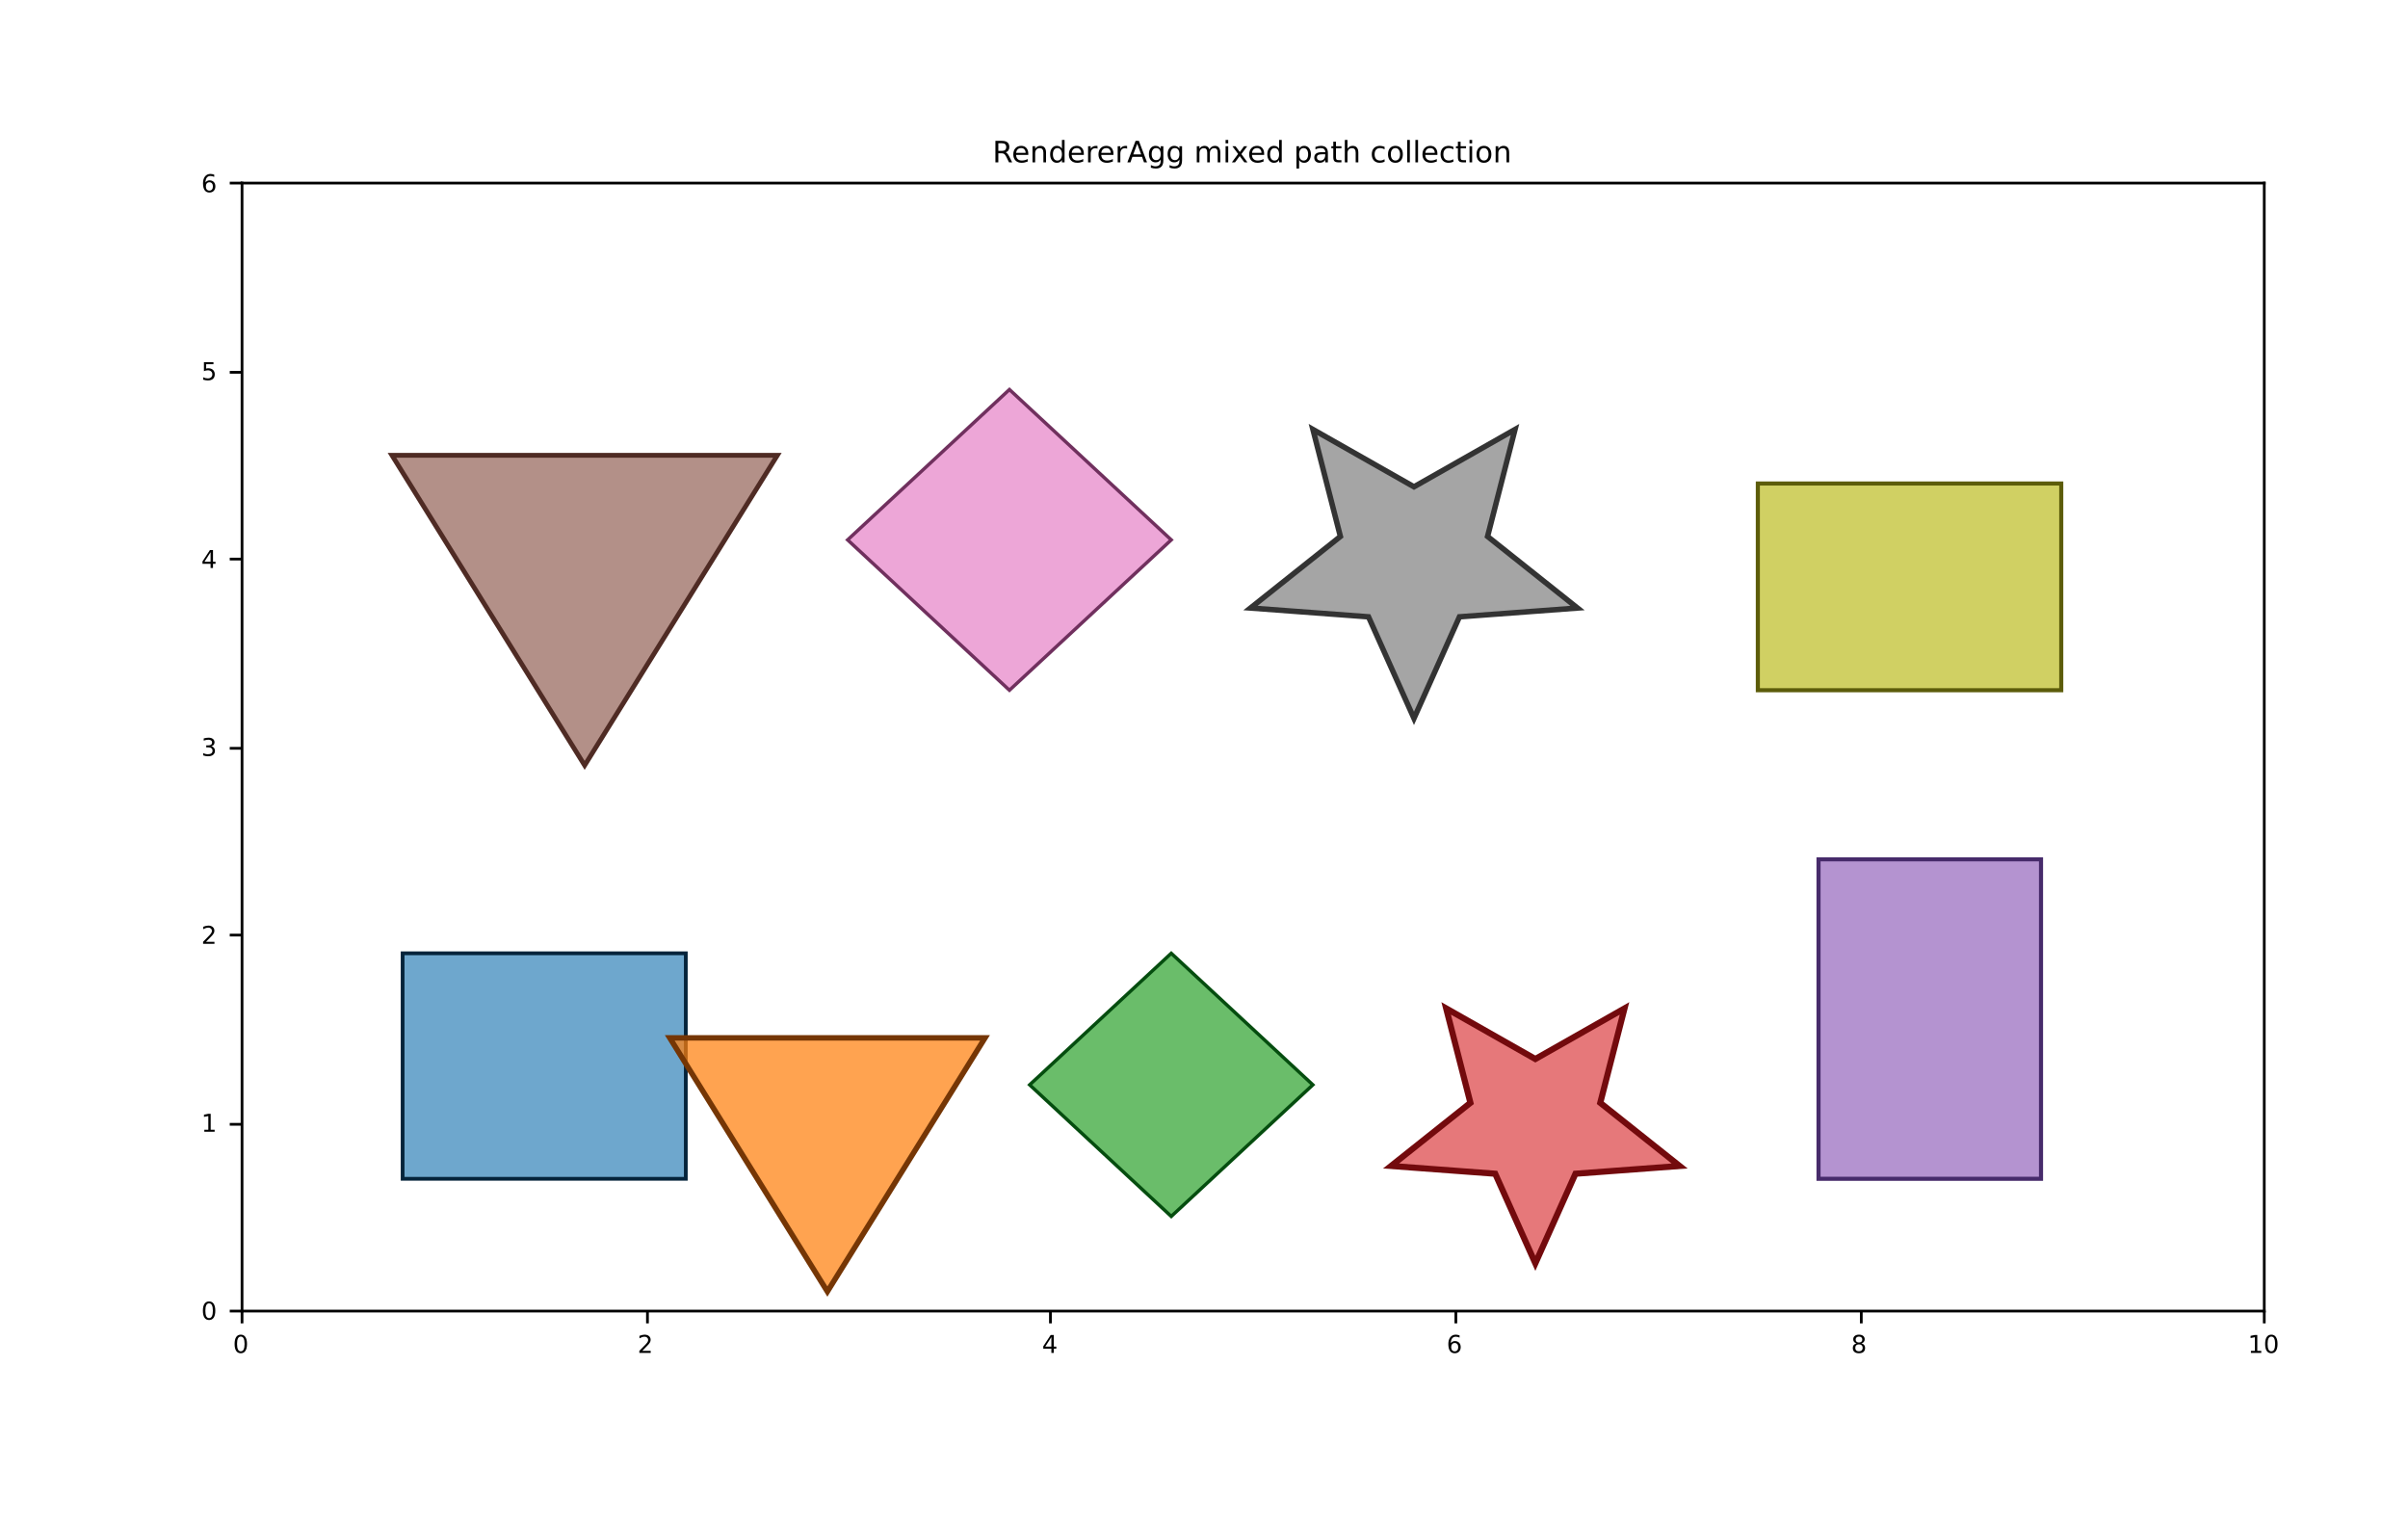
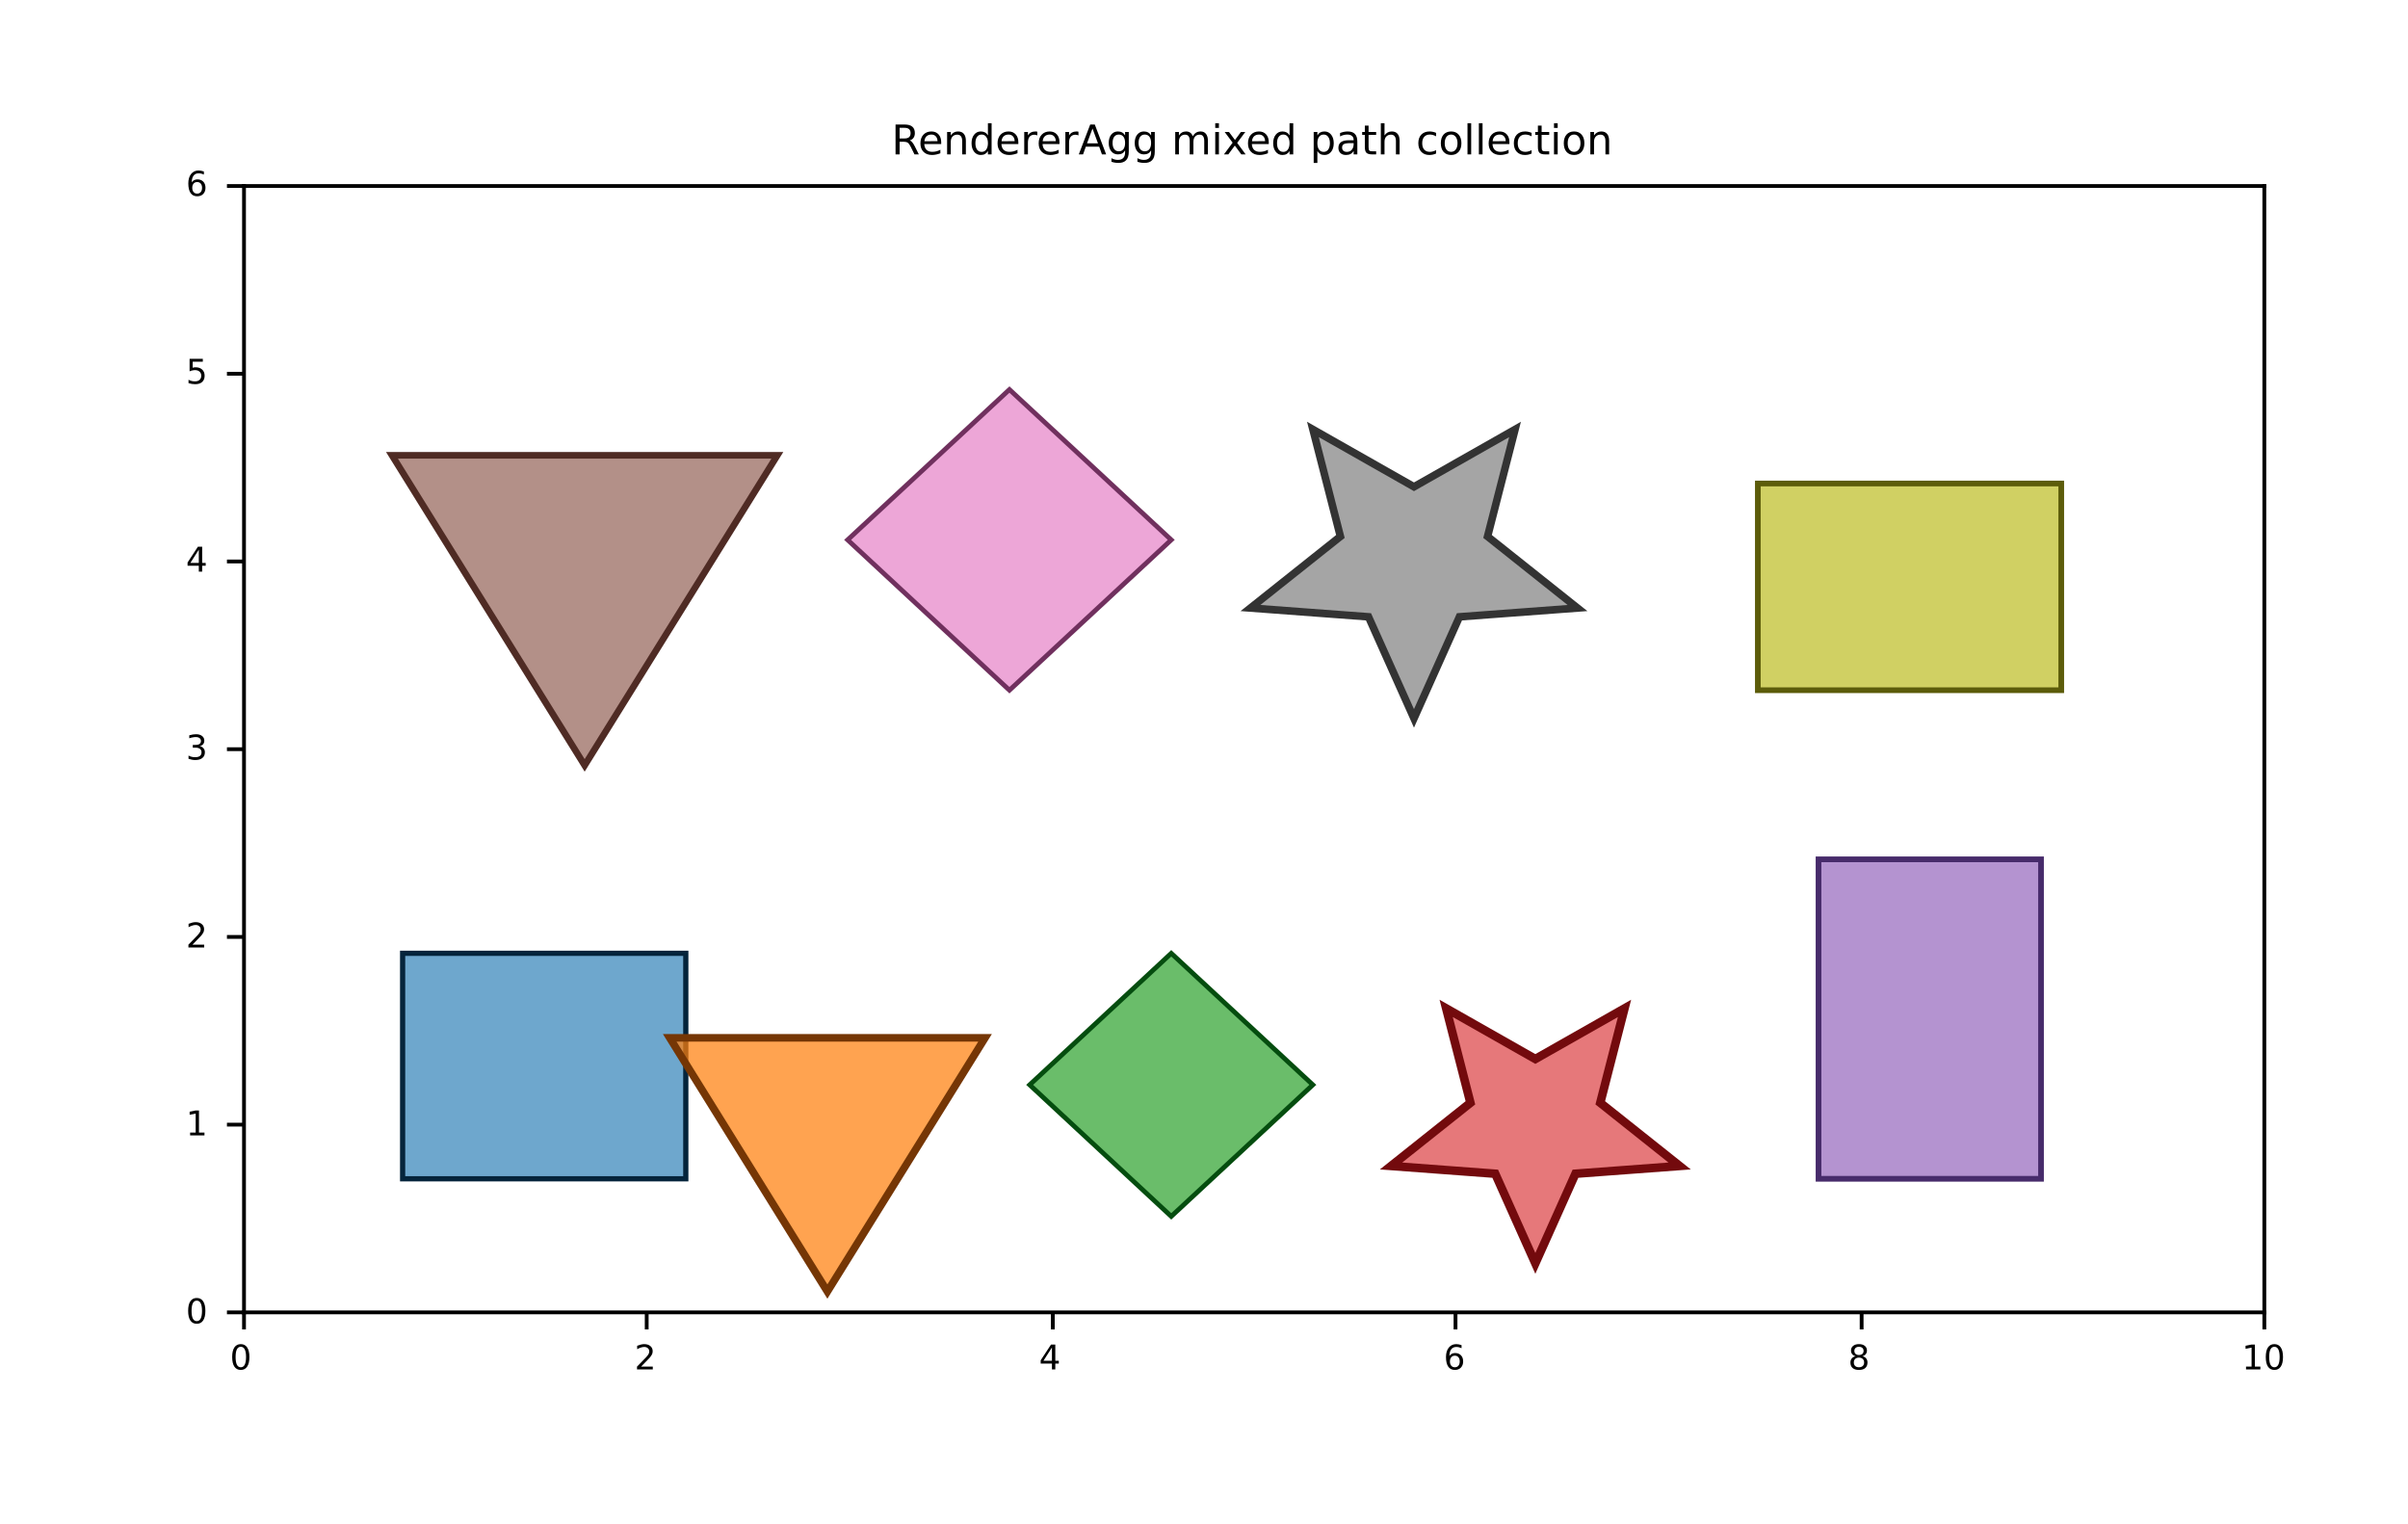
- <svg xmlns="http://www.w3.org/2000/svg" xmlns:xlink="http://www.w3.org/1999/xlink" width="980" height="620" viewBox="0 0 980 620" preserveAspectRatio="xMidYMid meet">
+ <svg xmlns="http://www.w3.org/2000/svg" xmlns:xlink="http://www.w3.org/1999/xlink" width="705.6pt" height="446.4pt" viewBox="0 0 705.6 446.4" preserveAspectRatio="xMidYMid meet">
  <defs>
    <clipPath id="clip1" clipPathUnits="userSpaceOnUse">
-       <rect x="98" y="74.4" width="823.2" height="458.8" />
+       <rect x="70.56" y="53.568" width="592.704" height="330.336" />
    </clipPath>
-     <path id="pathcoll1" d="M 163.856 479.673 L 279.104 479.673 L 279.104 387.913 L 163.856 387.913 Z" />
-     <path id="pathcoll2" d="M 336.728 525.553 L 400.89 422.323 L 272.566 422.323 Z" />
-     <path id="pathcoll3" d="M 476.672 387.913 L 534.296 441.44 L 476.672 494.967 L 419.048 441.44 Z" />
-     <path id="pathcoll4" d="M 624.848 514.083 L 641.178 477.612 L 683.566 474.455 L 651.271 448.758 L 661.138 410.336 L 624.848 430.926 L 588.558 410.336 L 598.425 448.758 L 566.13 474.455 L 608.518 477.612 Z" />
-     <path id="pathcoll5" d="M 740.096 479.673 L 830.648 479.673 L 830.648 349.68 L 740.096 349.68 Z" />
-     <path id="pathcoll6" d="M 237.944 311.447 L 316.364 185.277 L 159.524 185.277 Z" />
-     <path id="pathcoll7" d="M 410.816 158.513 L 476.672 219.687 L 410.816 280.86 L 344.96 219.687 Z" />
-     <path id="pathcoll8" d="M 575.456 292.33 L 593.964 250.996 L 642.003 247.418 L 605.402 218.295 L 616.585 174.75 L 575.456 198.085 L 534.327 174.75 L 545.51 218.295 L 508.909 247.418 L 556.948 250.996 Z" />
-     <path id="pathcoll9" d="M 715.4 280.86 L 838.88 280.86 L 838.88 196.747 L 715.4 196.747 Z" />
+     <path id="pathcoll1" d="M 117.976 345.365 L 200.955 345.365 L 200.955 279.298 L 117.976 279.298 Z" />
+     <path id="pathcoll2" d="M 242.444 378.398 L 288.641 304.073 L 196.247 304.073 Z" />
+     <path id="pathcoll3" d="M 343.204 279.298 L 384.693 317.837 L 343.204 356.376 L 301.715 317.837 Z" />
+     <path id="pathcoll4" d="M 449.891 370.14 L 461.648 343.881 L 492.168 341.608 L 468.915 323.106 L 476.019 295.442 L 449.891 310.267 L 423.762 295.442 L 430.866 323.106 L 407.613 341.608 L 438.133 343.881 Z" />
+     <path id="pathcoll5" d="M 532.869 345.365 L 598.067 345.365 L 598.067 251.77 L 532.869 251.77 Z" />
+     <path id="pathcoll6" d="M 171.32 224.242 L 227.782 133.399 L 114.857 133.399 Z" />
+     <path id="pathcoll7" d="M 295.788 114.13 L 343.204 158.174 L 295.788 202.219 L 248.371 158.174 Z" />
+     <path id="pathcoll8" d="M 414.328 210.478 L 427.654 180.717 L 462.242 178.141 L 435.89 157.172 L 443.941 125.82 L 414.328 142.621 L 384.716 125.82 L 392.767 157.172 L 366.414 178.141 L 401.003 180.717 Z" />
+     <path id="pathcoll9" d="M 515.088 202.219 L 603.994 202.219 L 603.994 141.658 L 515.088 141.658 Z" />
  </defs>
  <rect x="0" y="0" width="100%" height="100%" fill="rgb(255,255,255)" />
  <g clip-path="url(#clip1)">
    <use href="#pathcoll1" xlink:href="#pathcoll1" fill="rgb(33,120,179)" fill-opacity="0.65" stroke="rgb(5,36,59)" stroke-width="1.528" stroke-linejoin="miter" stroke-linecap="butt" />
    <use href="#pathcoll2" xlink:href="#pathcoll2" fill="rgb(255,128,13)" fill-opacity="0.72" stroke="rgb(117,54,5)" stroke-width="2.222" stroke-linejoin="miter" stroke-linecap="butt" />
    <use href="#pathcoll3" xlink:href="#pathcoll3" fill="rgb(43,161,43)" fill-opacity="0.7" stroke="rgb(5,77,15)" stroke-width="1.389" stroke-linejoin="miter" stroke-linecap="butt" />
    <use href="#pathcoll4" xlink:href="#pathcoll4" fill="rgb(214,38,41)" fill-opacity="0.62" stroke="rgb(115,10,13)" stroke-width="2.5" stroke-linejoin="miter" stroke-linecap="butt" />
    <use href="#pathcoll5" xlink:href="#pathcoll5" fill="rgb(148,102,189)" fill-opacity="0.7" stroke="rgb(71,43,107)" stroke-width="1.667" stroke-linejoin="miter" stroke-linecap="butt" />
    <use href="#pathcoll6" xlink:href="#pathcoll6" fill="rgb(140,87,74)" fill-opacity="0.66" stroke="rgb(79,43,36)" stroke-width="1.944" stroke-linejoin="miter" stroke-linecap="butt" />
    <use href="#pathcoll7" xlink:href="#pathcoll7" fill="rgb(227,120,194)" fill-opacity="0.66" stroke="rgb(112,48,94)" stroke-width="1.389" stroke-linejoin="miter" stroke-linecap="butt" />
    <use href="#pathcoll8" xlink:href="#pathcoll8" fill="rgb(128,128,128)" fill-opacity="0.7" stroke="rgb(51,51,51)" stroke-width="2.222" stroke-linejoin="miter" stroke-linecap="butt" />
    <use href="#pathcoll9" xlink:href="#pathcoll9" fill="rgb(189,189,33)" fill-opacity="0.7" stroke="rgb(92,92,10)" stroke-width="1.667" stroke-linejoin="miter" stroke-linecap="butt" />
  </g>
-   <path d="M 98.5 533.5 L 98.5 538.5" fill="none" stroke="rgb(0,0,0)" stroke-width="1.111" stroke-linejoin="miter" stroke-linecap="butt" />
-   <path d="M 263.5 533.5 L 263.5 538.5" fill="none" stroke="rgb(0,0,0)" stroke-width="1.111" stroke-linejoin="miter" stroke-linecap="butt" />
-   <path d="M 427.5 533.5 L 427.5 538.5" fill="none" stroke="rgb(0,0,0)" stroke-width="1.111" stroke-linejoin="miter" stroke-linecap="butt" />
-   <path d="M 592.5 533.5 L 592.5 538.5" fill="none" stroke="rgb(0,0,0)" stroke-width="1.111" stroke-linejoin="miter" stroke-linecap="butt" />
-   <path d="M 757.5 533.5 L 757.5 538.5" fill="none" stroke="rgb(0,0,0)" stroke-width="1.111" stroke-linejoin="miter" stroke-linecap="butt" />
-   <path d="M 921.5 533.5 L 921.5 538.5" fill="none" stroke="rgb(0,0,0)" stroke-width="1.111" stroke-linejoin="miter" stroke-linecap="butt" />
-   <text x="94.82" y="550.52" font-size="10" font-family="DejaVu Sans, Arial, sans-serif" fill="rgb(0,0,0)">0</text>
-   <text x="259.46" y="550.52" font-size="10" font-family="DejaVu Sans, Arial, sans-serif" fill="rgb(0,0,0)">2</text>
-   <text x="424.1" y="550.52" font-size="10" font-family="DejaVu Sans, Arial, sans-serif" fill="rgb(0,0,0)">4</text>
-   <text x="588.74" y="550.52" font-size="10" font-family="DejaVu Sans, Arial, sans-serif" fill="rgb(0,0,0)">6</text>
-   <text x="753.38" y="550.52" font-size="10" font-family="DejaVu Sans, Arial, sans-serif" fill="rgb(0,0,0)">8</text>
-   <text x="914.841" y="550.52" font-size="10" font-family="DejaVu Sans, Arial, sans-serif" fill="rgb(0,0,0)">10</text>
-   <path d="M 98.5 533.5 L 93.5 533.5" fill="none" stroke="rgb(0,0,0)" stroke-width="1.111" stroke-linejoin="miter" stroke-linecap="butt" />
-   <path d="M 98.5 457.5 L 93.5 457.5" fill="none" stroke="rgb(0,0,0)" stroke-width="1.111" stroke-linejoin="miter" stroke-linecap="butt" />
-   <path d="M 98.5 380.5 L 93.5 380.5" fill="none" stroke="rgb(0,0,0)" stroke-width="1.111" stroke-linejoin="miter" stroke-linecap="butt" />
-   <path d="M 98.5 304.5 L 93.5 304.5" fill="none" stroke="rgb(0,0,0)" stroke-width="1.111" stroke-linejoin="miter" stroke-linecap="butt" />
-   <path d="M 98.5 227.5 L 93.5 227.5" fill="none" stroke="rgb(0,0,0)" stroke-width="1.111" stroke-linejoin="miter" stroke-linecap="butt" />
-   <path d="M 98.5 151.5 L 93.5 151.5" fill="none" stroke="rgb(0,0,0)" stroke-width="1.111" stroke-linejoin="miter" stroke-linecap="butt" />
-   <path d="M 98.5 74.5 L 93.5 74.5" fill="none" stroke="rgb(0,0,0)" stroke-width="1.111" stroke-linejoin="miter" stroke-linecap="butt" />
-   <text x="81.918" y="536.999" font-size="10" font-family="DejaVu Sans, Arial, sans-serif" fill="rgb(0,0,0)">0</text>
-   <text x="81.918" y="460.532" font-size="10" font-family="DejaVu Sans, Arial, sans-serif" fill="rgb(0,0,0)">1</text>
-   <text x="81.918" y="384.065" font-size="10" font-family="DejaVu Sans, Arial, sans-serif" fill="rgb(0,0,0)">2</text>
-   <text x="81.918" y="307.599" font-size="10" font-family="DejaVu Sans, Arial, sans-serif" fill="rgb(0,0,0)">3</text>
-   <text x="81.918" y="231.132" font-size="10" font-family="DejaVu Sans, Arial, sans-serif" fill="rgb(0,0,0)">4</text>
-   <text x="81.918" y="154.665" font-size="10" font-family="DejaVu Sans, Arial, sans-serif" fill="rgb(0,0,0)">5</text>
-   <text x="81.918" y="78.199" font-size="10" font-family="DejaVu Sans, Arial, sans-serif" fill="rgb(0,0,0)">6</text>
-   <path d="M 98.5 533.5 L 921.5 533.5" fill="none" stroke="rgb(0,0,0)" stroke-width="1.111" stroke-linejoin="miter" stroke-linecap="square" />
-   <path d="M 98.5 533.5 L 98.5 74.5" fill="none" stroke="rgb(0,0,0)" stroke-width="1.111" stroke-linejoin="miter" stroke-linecap="square" />
-   <path d="M 98.5 74.5 L 921.5 74.5" fill="none" stroke="rgb(0,0,0)" stroke-width="1.111" stroke-linejoin="miter" stroke-linecap="square" />
-   <path d="M 921.5 533.5 L 921.5 74.5" fill="none" stroke="rgb(0,0,0)" stroke-width="1.111" stroke-linejoin="miter" stroke-linecap="square" />
-   <text x="403.936" y="66.067" font-size="12" font-family="DejaVu Sans, Arial, sans-serif" fill="rgb(0,0,0)">RendererAgg mixed path collection</text>
+   <path d="M 71.5 384.5 L 71.5 389.5" fill="none" stroke="rgb(0,0,0)" stroke-width="1.111" stroke-linejoin="miter" stroke-linecap="butt" />
+   <path d="M 189.5 384.5 L 189.5 389.5" fill="none" stroke="rgb(0,0,0)" stroke-width="1.111" stroke-linejoin="miter" stroke-linecap="butt" />
+   <path d="M 308.5 384.5 L 308.5 389.5" fill="none" stroke="rgb(0,0,0)" stroke-width="1.111" stroke-linejoin="miter" stroke-linecap="butt" />
+   <path d="M 426.5 384.5 L 426.5 389.5" fill="none" stroke="rgb(0,0,0)" stroke-width="1.111" stroke-linejoin="miter" stroke-linecap="butt" />
+   <path d="M 545.5 384.5 L 545.5 389.5" fill="none" stroke="rgb(0,0,0)" stroke-width="1.111" stroke-linejoin="miter" stroke-linecap="butt" />
+   <path d="M 663.5 384.5 L 663.5 389.5" fill="none" stroke="rgb(0,0,0)" stroke-width="1.111" stroke-linejoin="miter" stroke-linecap="butt" />
+   <text x="67.38" y="401.224" font-size="10" font-family="DejaVu Sans, Arial, sans-serif" fill="rgb(0,0,0)">0</text>
+   <text x="185.921" y="401.224" font-size="10" font-family="DejaVu Sans, Arial, sans-serif" fill="rgb(0,0,0)">2</text>
+   <text x="304.462" y="401.224" font-size="10" font-family="DejaVu Sans, Arial, sans-serif" fill="rgb(0,0,0)">4</text>
+   <text x="423.003" y="401.224" font-size="10" font-family="DejaVu Sans, Arial, sans-serif" fill="rgb(0,0,0)">6</text>
+   <text x="541.544" y="401.224" font-size="10" font-family="DejaVu Sans, Arial, sans-serif" fill="rgb(0,0,0)">8</text>
+   <text x="656.905" y="401.224" font-size="10" font-family="DejaVu Sans, Arial, sans-serif" fill="rgb(0,0,0)">10</text>
+   <path d="M 71.5 384.5 L 66.5 384.5" fill="none" stroke="rgb(0,0,0)" stroke-width="1.111" stroke-linejoin="miter" stroke-linecap="butt" />
+   <path d="M 71.5 329.5 L 66.5 329.5" fill="none" stroke="rgb(0,0,0)" stroke-width="1.111" stroke-linejoin="miter" stroke-linecap="butt" />
+   <path d="M 71.5 274.5 L 66.5 274.5" fill="none" stroke="rgb(0,0,0)" stroke-width="1.111" stroke-linejoin="miter" stroke-linecap="butt" />
+   <path d="M 71.5 219.5 L 66.5 219.5" fill="none" stroke="rgb(0,0,0)" stroke-width="1.111" stroke-linejoin="miter" stroke-linecap="butt" />
+   <path d="M 71.5 164.5 L 66.5 164.5" fill="none" stroke="rgb(0,0,0)" stroke-width="1.111" stroke-linejoin="miter" stroke-linecap="butt" />
+   <path d="M 71.5 109.5 L 66.5 109.5" fill="none" stroke="rgb(0,0,0)" stroke-width="1.111" stroke-linejoin="miter" stroke-linecap="butt" />
+   <path d="M 71.5 54.5 L 66.5 54.5" fill="none" stroke="rgb(0,0,0)" stroke-width="1.111" stroke-linejoin="miter" stroke-linecap="butt" />
+   <text x="54.478" y="387.703" font-size="10" font-family="DejaVu Sans, Arial, sans-serif" fill="rgb(0,0,0)">0</text>
+   <text x="54.478" y="332.647" font-size="10" font-family="DejaVu Sans, Arial, sans-serif" fill="rgb(0,0,0)">1</text>
+   <text x="54.478" y="277.591" font-size="10" font-family="DejaVu Sans, Arial, sans-serif" fill="rgb(0,0,0)">2</text>
+   <text x="54.478" y="222.535" font-size="10" font-family="DejaVu Sans, Arial, sans-serif" fill="rgb(0,0,0)">3</text>
+   <text x="54.478" y="167.479" font-size="10" font-family="DejaVu Sans, Arial, sans-serif" fill="rgb(0,0,0)">4</text>
+   <text x="54.478" y="112.423" font-size="10" font-family="DejaVu Sans, Arial, sans-serif" fill="rgb(0,0,0)">5</text>
+   <text x="54.478" y="57.367" font-size="10" font-family="DejaVu Sans, Arial, sans-serif" fill="rgb(0,0,0)">6</text>
+   <path d="M 71.5 384.5 L 663.5 384.5" fill="none" stroke="rgb(0,0,0)" stroke-width="1.111" stroke-linejoin="miter" stroke-linecap="square" />
+   <path d="M 71.5 384.5 L 71.5 54.5" fill="none" stroke="rgb(0,0,0)" stroke-width="1.111" stroke-linejoin="miter" stroke-linecap="square" />
+   <path d="M 71.5 54.5 L 663.5 54.5" fill="none" stroke="rgb(0,0,0)" stroke-width="1.111" stroke-linejoin="miter" stroke-linecap="square" />
+   <path d="M 663.5 384.5 L 663.5 54.5" fill="none" stroke="rgb(0,0,0)" stroke-width="1.111" stroke-linejoin="miter" stroke-linecap="square" />
+   <text x="261.248" y="45.235" font-size="12" font-family="DejaVu Sans, Arial, sans-serif" fill="rgb(0,0,0)">RendererAgg mixed path collection</text>
</svg>
